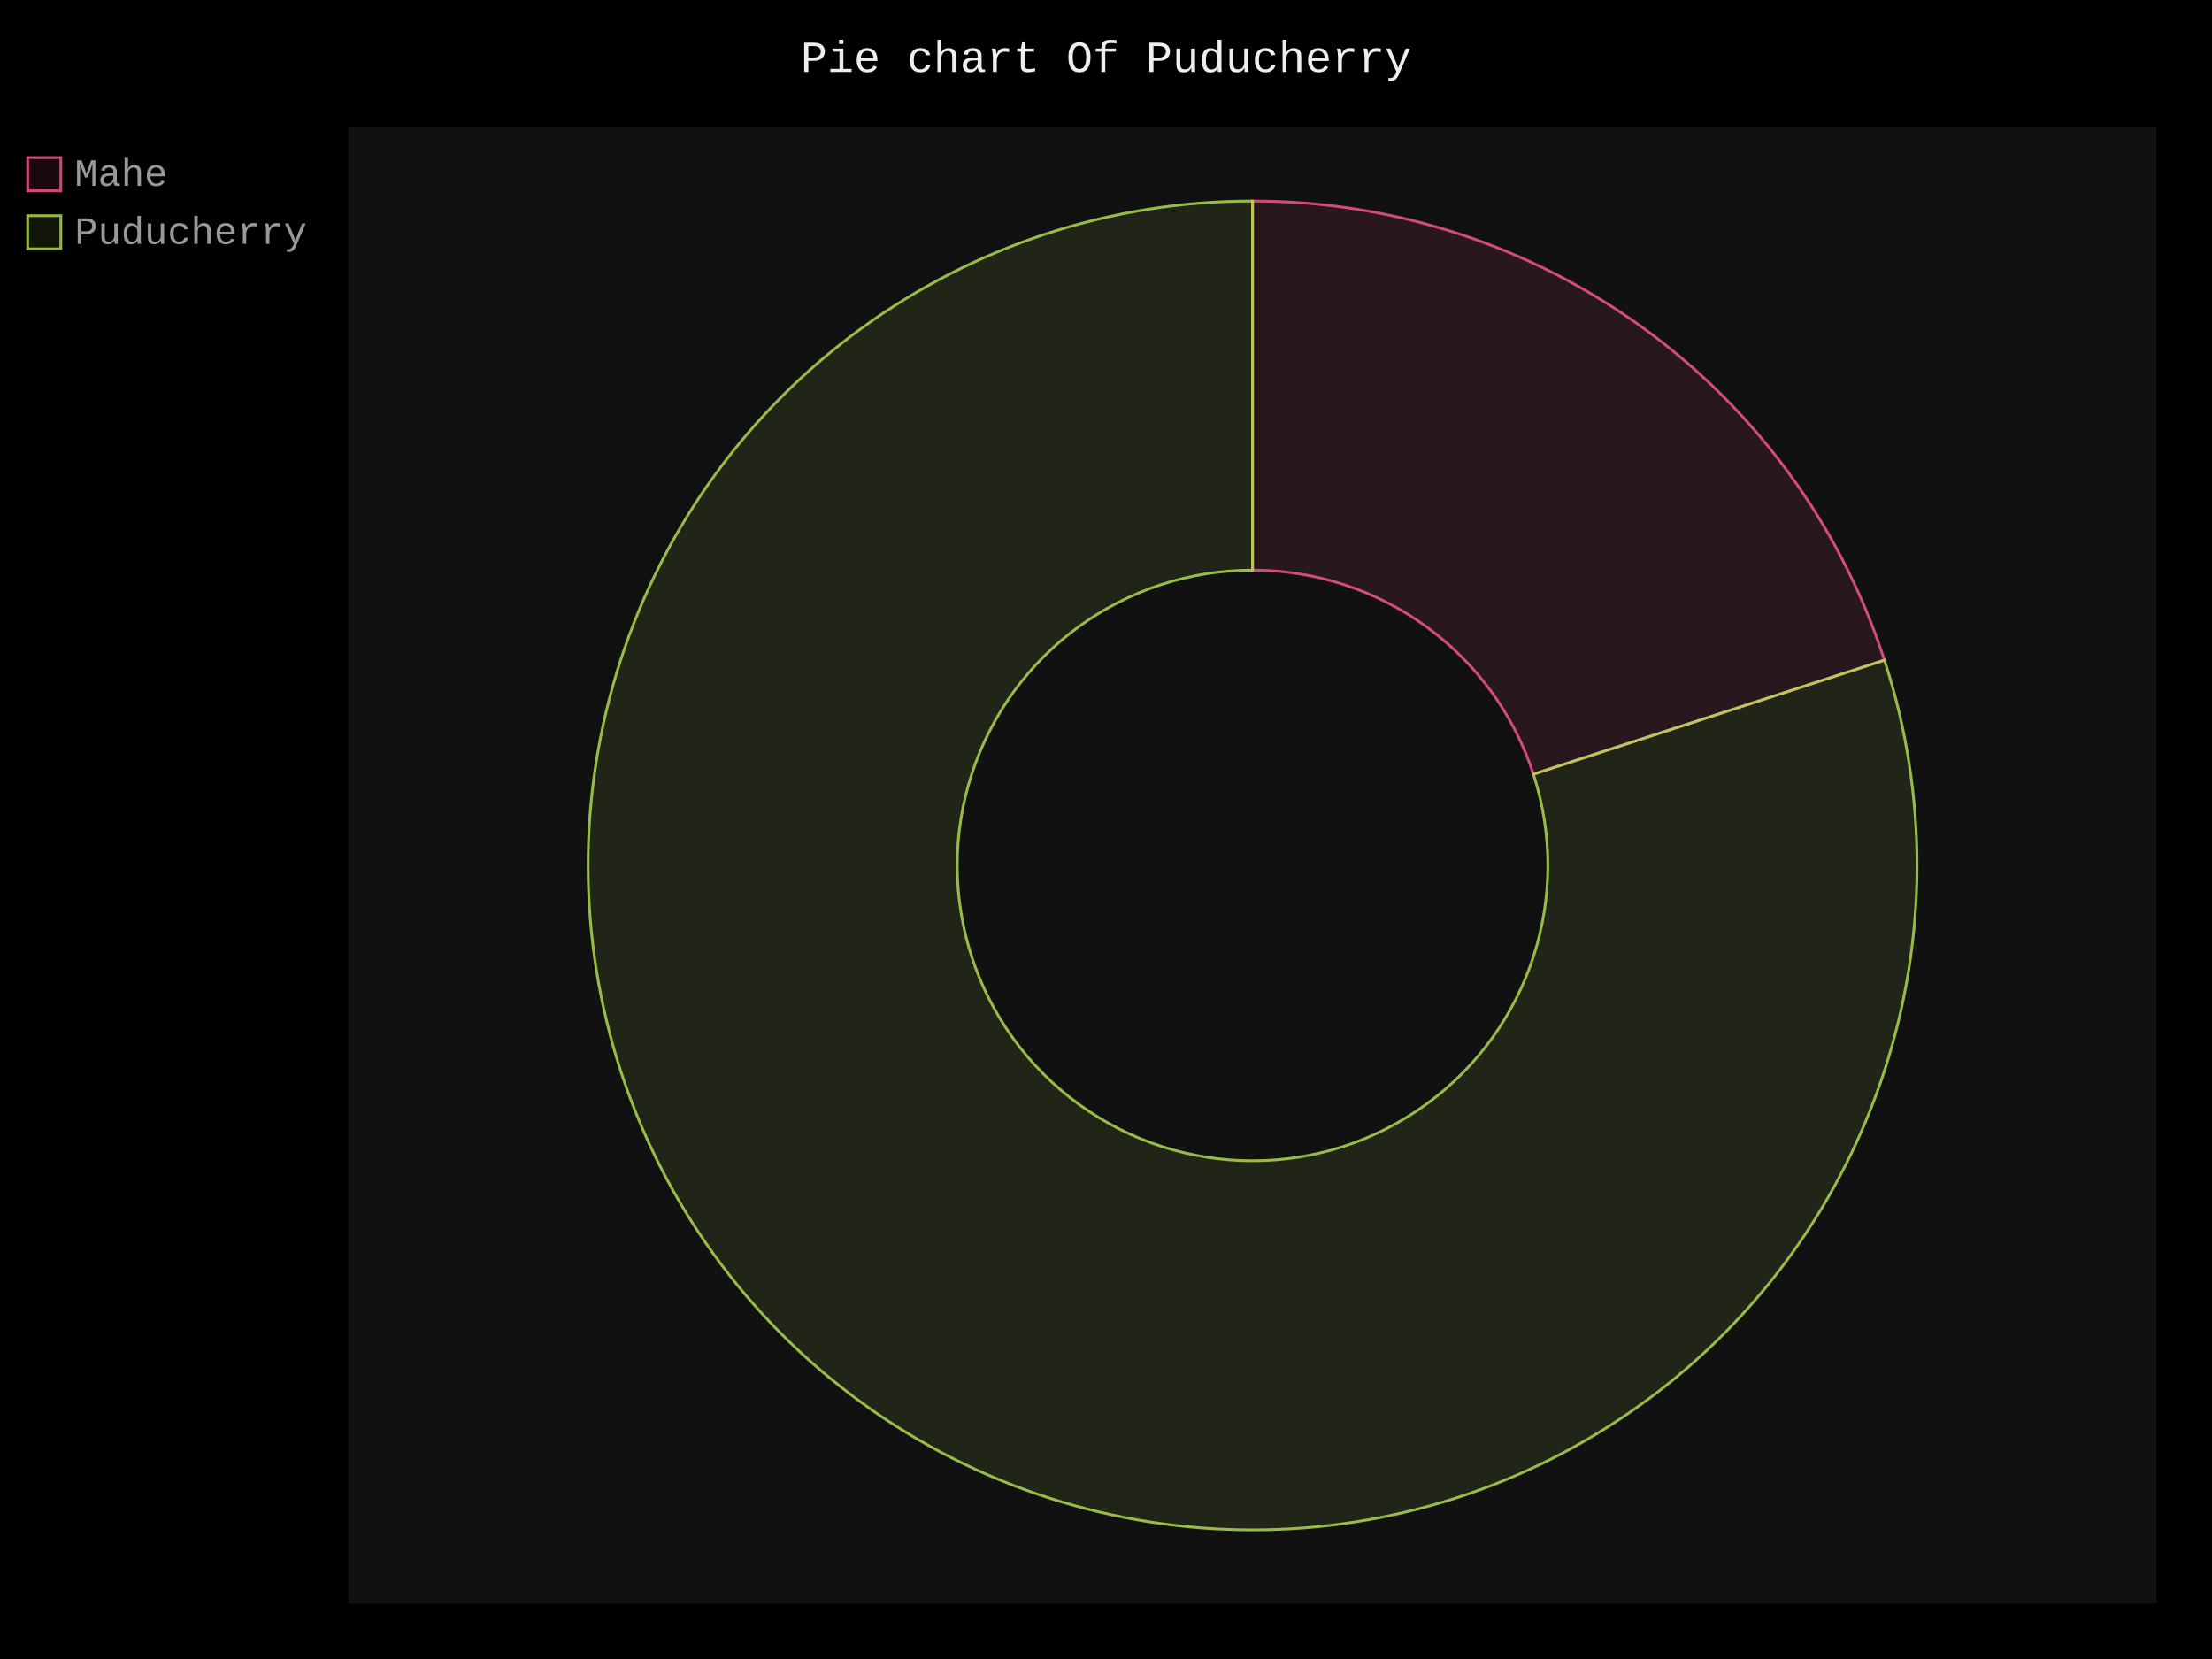
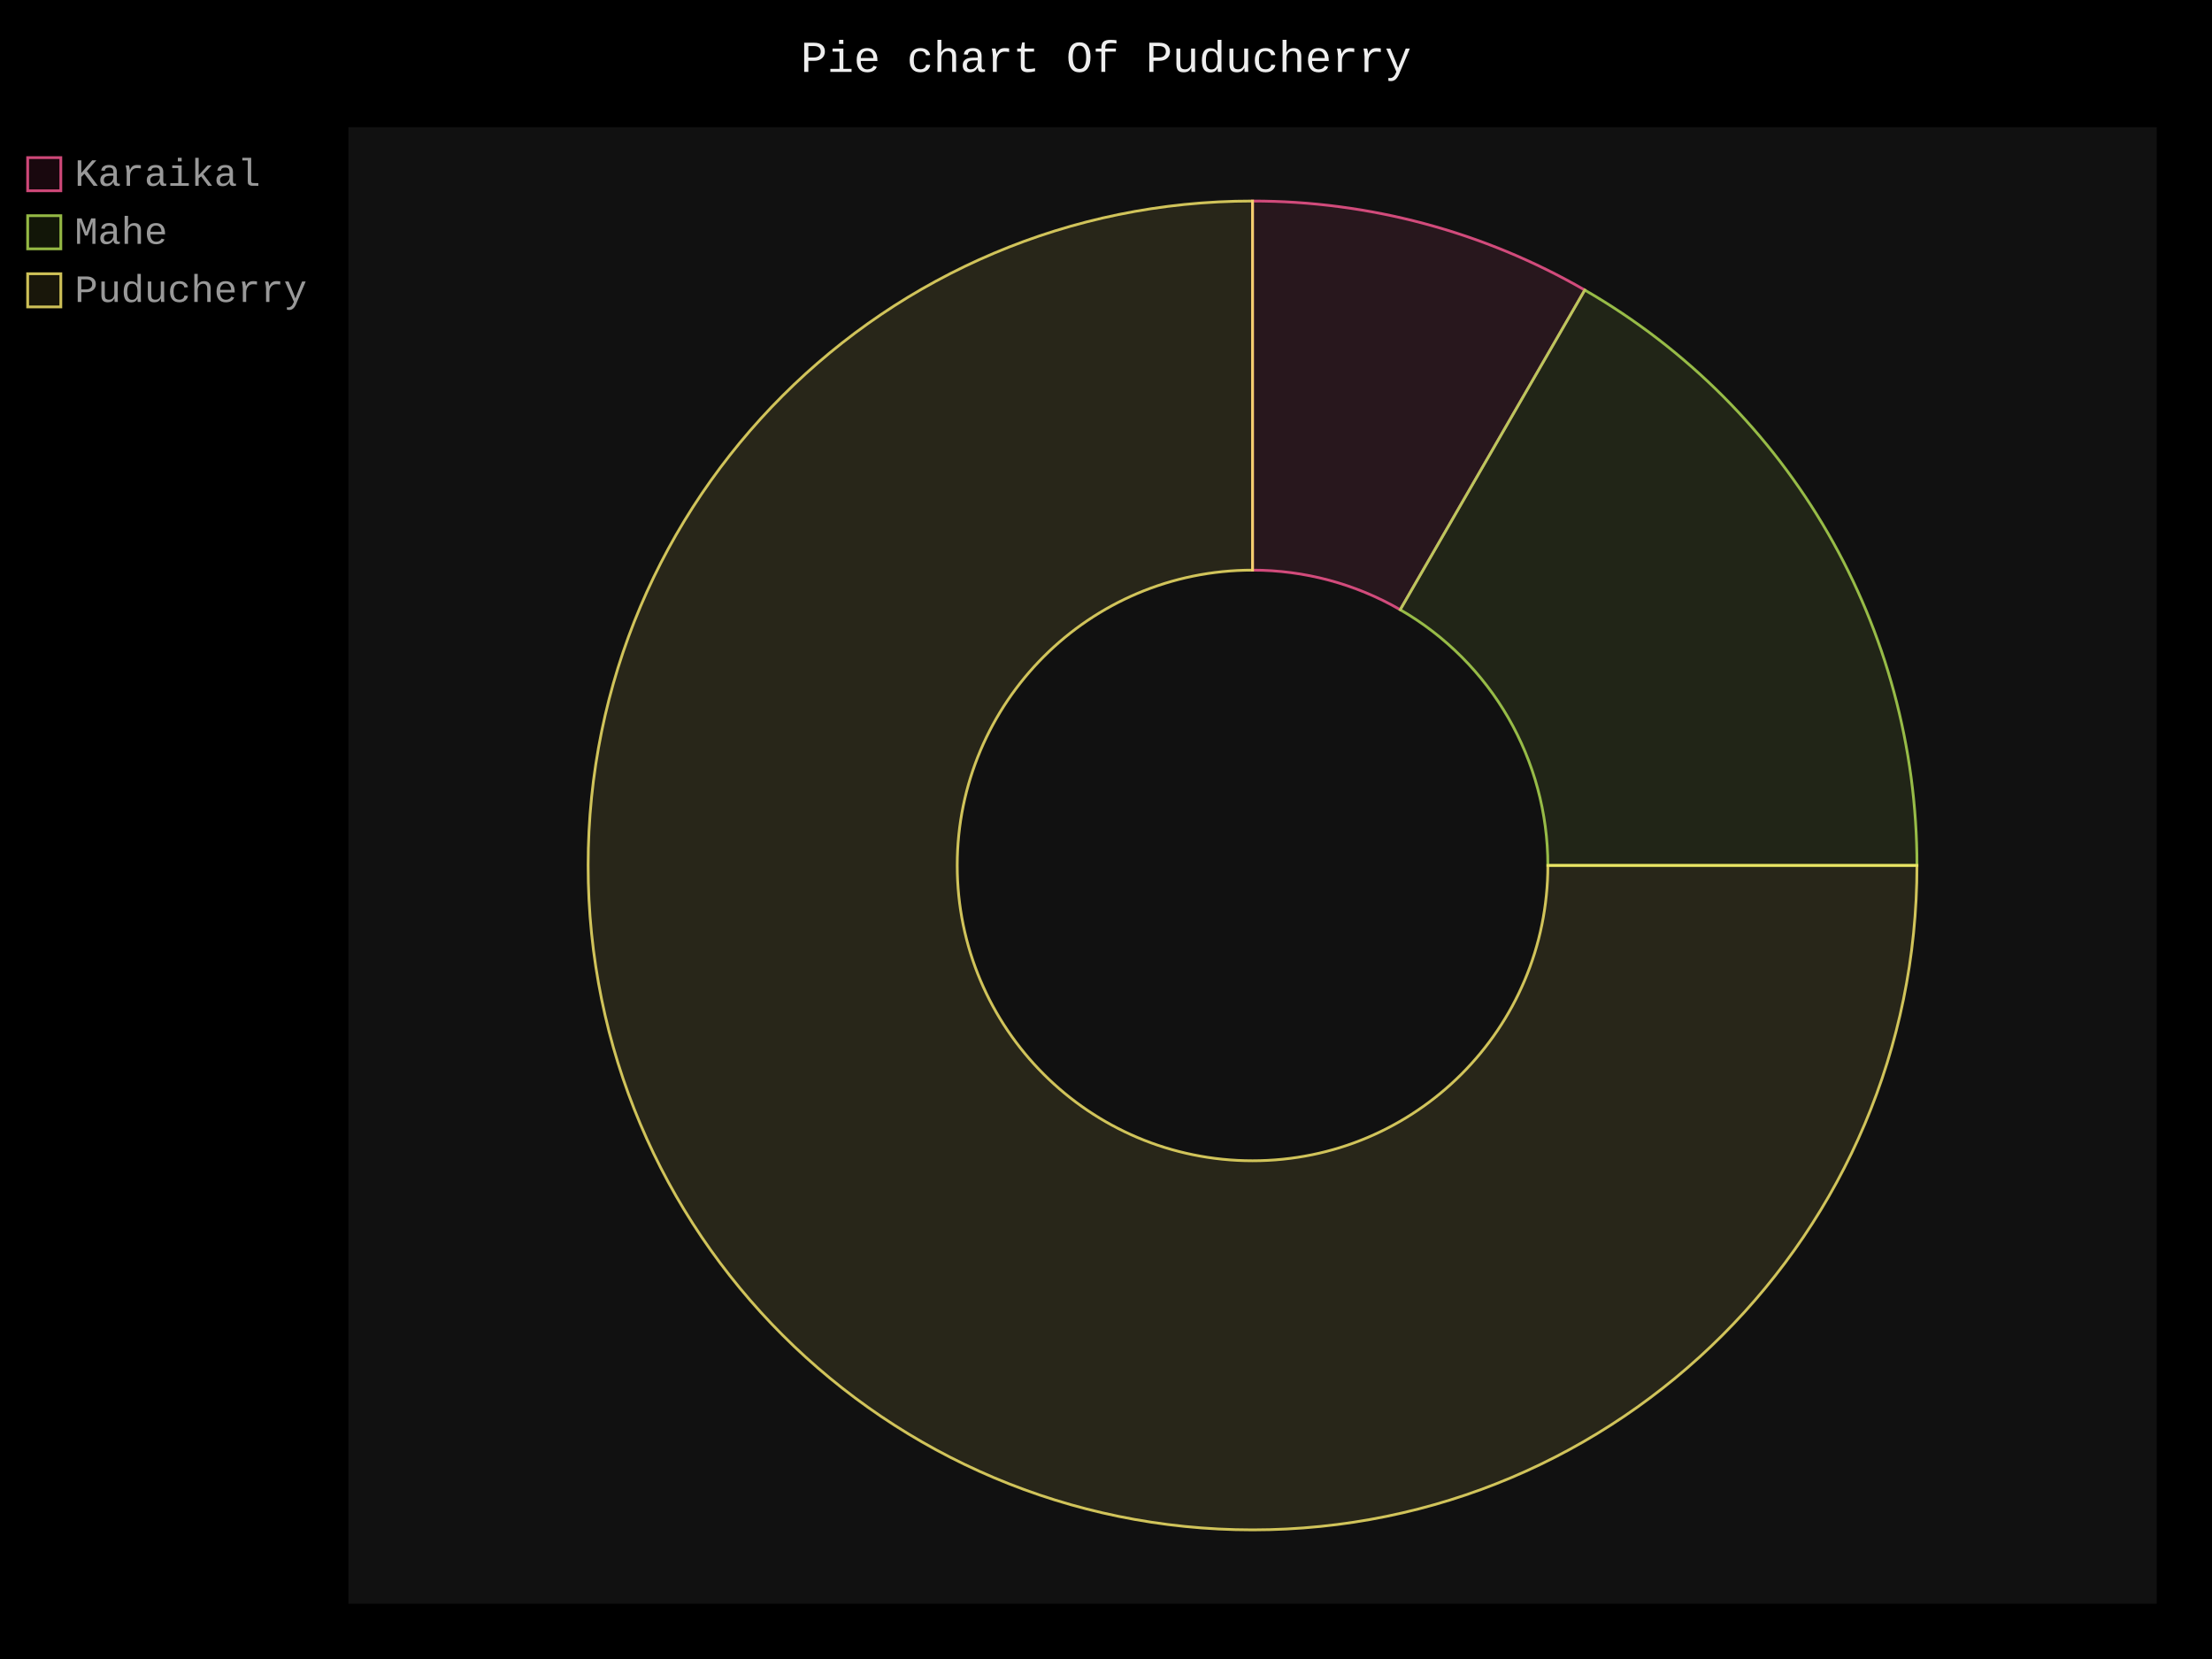
- <svg xmlns="http://www.w3.org/2000/svg" id="chart-5d0bbe58-fa03-46cf-8842-8c4cc15d9ddf" class="pygal-chart" viewBox="0 0 800 600">
+ <svg xmlns="http://www.w3.org/2000/svg" id="chart-3b87fd09-e54e-4460-a0ff-3bb7e170483a" class="pygal-chart" viewBox="0 0 800 600">
  <defs>
-     <style type="text/css">#chart-5d0bbe58-fa03-46cf-8842-8c4cc15d9ddf{-webkit-user-select:none;-webkit-font-smoothing:antialiased;font-family:Consolas,"Liberation Mono",Menlo,Courier,monospace}#chart-5d0bbe58-fa03-46cf-8842-8c4cc15d9ddf .title{font-family:Consolas,"Liberation Mono",Menlo,Courier,monospace;font-size:16px}#chart-5d0bbe58-fa03-46cf-8842-8c4cc15d9ddf .legends .legend text{font-family:Consolas,"Liberation Mono",Menlo,Courier,monospace;font-size:14px}#chart-5d0bbe58-fa03-46cf-8842-8c4cc15d9ddf .axis text{font-family:Consolas,"Liberation Mono",Menlo,Courier,monospace;font-size:10px}#chart-5d0bbe58-fa03-46cf-8842-8c4cc15d9ddf .axis text.major{font-family:Consolas,"Liberation Mono",Menlo,Courier,monospace;font-size:10px}#chart-5d0bbe58-fa03-46cf-8842-8c4cc15d9ddf .text-overlay text.value{font-family:Consolas,"Liberation Mono",Menlo,Courier,monospace;font-size:16px}#chart-5d0bbe58-fa03-46cf-8842-8c4cc15d9ddf .text-overlay text.label{font-family:Consolas,"Liberation Mono",Menlo,Courier,monospace;font-size:10px}#chart-5d0bbe58-fa03-46cf-8842-8c4cc15d9ddf .tooltip{font-family:Consolas,"Liberation Mono",Menlo,Courier,monospace;font-size:14px}#chart-5d0bbe58-fa03-46cf-8842-8c4cc15d9ddf text.no_data{font-family:Consolas,"Liberation Mono",Menlo,Courier,monospace;font-size:64px}
- #chart-5d0bbe58-fa03-46cf-8842-8c4cc15d9ddf{background-color:black}#chart-5d0bbe58-fa03-46cf-8842-8c4cc15d9ddf path,#chart-5d0bbe58-fa03-46cf-8842-8c4cc15d9ddf line,#chart-5d0bbe58-fa03-46cf-8842-8c4cc15d9ddf rect,#chart-5d0bbe58-fa03-46cf-8842-8c4cc15d9ddf circle{-webkit-transition:1s ease-out;-moz-transition:1s ease-out;transition:1s ease-out}#chart-5d0bbe58-fa03-46cf-8842-8c4cc15d9ddf .graph &gt; .background{fill:black}#chart-5d0bbe58-fa03-46cf-8842-8c4cc15d9ddf .plot &gt; .background{fill:#111}#chart-5d0bbe58-fa03-46cf-8842-8c4cc15d9ddf .graph{fill:#999}#chart-5d0bbe58-fa03-46cf-8842-8c4cc15d9ddf text.no_data{fill:#eee}#chart-5d0bbe58-fa03-46cf-8842-8c4cc15d9ddf .title{fill:#eee}#chart-5d0bbe58-fa03-46cf-8842-8c4cc15d9ddf .legends .legend text{fill:#999}#chart-5d0bbe58-fa03-46cf-8842-8c4cc15d9ddf .legends .legend:hover text{fill:#eee}#chart-5d0bbe58-fa03-46cf-8842-8c4cc15d9ddf .axis .line{stroke:#eee}#chart-5d0bbe58-fa03-46cf-8842-8c4cc15d9ddf .axis .guide.line{stroke:#555}#chart-5d0bbe58-fa03-46cf-8842-8c4cc15d9ddf .axis .major.line{stroke:#999}#chart-5d0bbe58-fa03-46cf-8842-8c4cc15d9ddf .axis text.major{fill:#eee}#chart-5d0bbe58-fa03-46cf-8842-8c4cc15d9ddf .axis.y .guides:hover .guide.line,#chart-5d0bbe58-fa03-46cf-8842-8c4cc15d9ddf .line-graph .axis.x .guides:hover .guide.line,#chart-5d0bbe58-fa03-46cf-8842-8c4cc15d9ddf .stackedline-graph .axis.x .guides:hover .guide.line,#chart-5d0bbe58-fa03-46cf-8842-8c4cc15d9ddf .xy-graph .axis.x .guides:hover .guide.line{stroke:#eee}#chart-5d0bbe58-fa03-46cf-8842-8c4cc15d9ddf .axis .guides:hover text{fill:#eee}#chart-5d0bbe58-fa03-46cf-8842-8c4cc15d9ddf .reactive{fill-opacity:.1;stroke-opacity:.8}#chart-5d0bbe58-fa03-46cf-8842-8c4cc15d9ddf .ci{stroke:#999}#chart-5d0bbe58-fa03-46cf-8842-8c4cc15d9ddf .reactive.active,#chart-5d0bbe58-fa03-46cf-8842-8c4cc15d9ddf .active .reactive{fill-opacity:.75;stroke-opacity:.9;stroke-width:4}#chart-5d0bbe58-fa03-46cf-8842-8c4cc15d9ddf .ci .reactive.active{stroke-width:1.5}#chart-5d0bbe58-fa03-46cf-8842-8c4cc15d9ddf .series text{fill:#eee}#chart-5d0bbe58-fa03-46cf-8842-8c4cc15d9ddf .tooltip rect{fill:#111;stroke:#eee;-webkit-transition:opacity 1s ease-out;-moz-transition:opacity 1s ease-out;transition:opacity 1s ease-out}#chart-5d0bbe58-fa03-46cf-8842-8c4cc15d9ddf .tooltip .label{fill:#999}#chart-5d0bbe58-fa03-46cf-8842-8c4cc15d9ddf .tooltip .label{fill:#999}#chart-5d0bbe58-fa03-46cf-8842-8c4cc15d9ddf .tooltip .legend{font-size:.8em;fill:#555}#chart-5d0bbe58-fa03-46cf-8842-8c4cc15d9ddf .tooltip .x_label{font-size:.6em;fill:#eee}#chart-5d0bbe58-fa03-46cf-8842-8c4cc15d9ddf .tooltip .xlink{font-size:.5em;text-decoration:underline}#chart-5d0bbe58-fa03-46cf-8842-8c4cc15d9ddf .tooltip .value{font-size:1.5em}#chart-5d0bbe58-fa03-46cf-8842-8c4cc15d9ddf .bound{font-size:.5em}#chart-5d0bbe58-fa03-46cf-8842-8c4cc15d9ddf .max-value{font-size:.75em;fill:#555}#chart-5d0bbe58-fa03-46cf-8842-8c4cc15d9ddf .map-element{fill:#111;stroke:#555 !important}#chart-5d0bbe58-fa03-46cf-8842-8c4cc15d9ddf .map-element .reactive{fill-opacity:inherit;stroke-opacity:inherit}#chart-5d0bbe58-fa03-46cf-8842-8c4cc15d9ddf .color-0,#chart-5d0bbe58-fa03-46cf-8842-8c4cc15d9ddf .color-0 a:visited{stroke:#ff5995;fill:#ff5995}#chart-5d0bbe58-fa03-46cf-8842-8c4cc15d9ddf .color-1,#chart-5d0bbe58-fa03-46cf-8842-8c4cc15d9ddf .color-1 a:visited{stroke:#b6e354;fill:#b6e354}#chart-5d0bbe58-fa03-46cf-8842-8c4cc15d9ddf .text-overlay .color-0 text{fill:black}#chart-5d0bbe58-fa03-46cf-8842-8c4cc15d9ddf .text-overlay .color-1 text{fill:black}
- #chart-5d0bbe58-fa03-46cf-8842-8c4cc15d9ddf text.no_data{text-anchor:middle}#chart-5d0bbe58-fa03-46cf-8842-8c4cc15d9ddf .guide.line{fill:none}#chart-5d0bbe58-fa03-46cf-8842-8c4cc15d9ddf .centered{text-anchor:middle}#chart-5d0bbe58-fa03-46cf-8842-8c4cc15d9ddf .title{text-anchor:middle}#chart-5d0bbe58-fa03-46cf-8842-8c4cc15d9ddf .legends .legend text{fill-opacity:1}#chart-5d0bbe58-fa03-46cf-8842-8c4cc15d9ddf .axis.x text{text-anchor:middle}#chart-5d0bbe58-fa03-46cf-8842-8c4cc15d9ddf .axis.x:not(.web) text[transform]{text-anchor:start}#chart-5d0bbe58-fa03-46cf-8842-8c4cc15d9ddf .axis.x:not(.web) text[transform].backwards{text-anchor:end}#chart-5d0bbe58-fa03-46cf-8842-8c4cc15d9ddf .axis.y text{text-anchor:end}#chart-5d0bbe58-fa03-46cf-8842-8c4cc15d9ddf .axis.y text[transform].backwards{text-anchor:start}#chart-5d0bbe58-fa03-46cf-8842-8c4cc15d9ddf .axis.y2 text{text-anchor:start}#chart-5d0bbe58-fa03-46cf-8842-8c4cc15d9ddf .axis.y2 text[transform].backwards{text-anchor:end}#chart-5d0bbe58-fa03-46cf-8842-8c4cc15d9ddf .axis .guide.line{stroke-dasharray:4,4}#chart-5d0bbe58-fa03-46cf-8842-8c4cc15d9ddf .axis .major.guide.line{stroke-dasharray:6,6}#chart-5d0bbe58-fa03-46cf-8842-8c4cc15d9ddf .horizontal .axis.y .guide.line,#chart-5d0bbe58-fa03-46cf-8842-8c4cc15d9ddf .horizontal .axis.y2 .guide.line,#chart-5d0bbe58-fa03-46cf-8842-8c4cc15d9ddf .vertical .axis.x .guide.line{opacity:0}#chart-5d0bbe58-fa03-46cf-8842-8c4cc15d9ddf .horizontal .axis.always_show .guide.line,#chart-5d0bbe58-fa03-46cf-8842-8c4cc15d9ddf .vertical .axis.always_show .guide.line{opacity:1 !important}#chart-5d0bbe58-fa03-46cf-8842-8c4cc15d9ddf .axis.y .guides:hover .guide.line,#chart-5d0bbe58-fa03-46cf-8842-8c4cc15d9ddf .axis.y2 .guides:hover .guide.line,#chart-5d0bbe58-fa03-46cf-8842-8c4cc15d9ddf .axis.x .guides:hover .guide.line{opacity:1}#chart-5d0bbe58-fa03-46cf-8842-8c4cc15d9ddf .axis .guides:hover text{opacity:1}#chart-5d0bbe58-fa03-46cf-8842-8c4cc15d9ddf .nofill{fill:none}#chart-5d0bbe58-fa03-46cf-8842-8c4cc15d9ddf .subtle-fill{fill-opacity:.2}#chart-5d0bbe58-fa03-46cf-8842-8c4cc15d9ddf .dot{stroke-width:1px;fill-opacity:1}#chart-5d0bbe58-fa03-46cf-8842-8c4cc15d9ddf .dot.active{stroke-width:5px}#chart-5d0bbe58-fa03-46cf-8842-8c4cc15d9ddf .dot.negative{fill:transparent}#chart-5d0bbe58-fa03-46cf-8842-8c4cc15d9ddf text,#chart-5d0bbe58-fa03-46cf-8842-8c4cc15d9ddf tspan{stroke:none !important}#chart-5d0bbe58-fa03-46cf-8842-8c4cc15d9ddf .series text.active{opacity:1}#chart-5d0bbe58-fa03-46cf-8842-8c4cc15d9ddf .tooltip rect{fill-opacity:.95;stroke-width:.5}#chart-5d0bbe58-fa03-46cf-8842-8c4cc15d9ddf .tooltip text{fill-opacity:1}#chart-5d0bbe58-fa03-46cf-8842-8c4cc15d9ddf .showable{visibility:hidden}#chart-5d0bbe58-fa03-46cf-8842-8c4cc15d9ddf .showable.shown{visibility:visible}#chart-5d0bbe58-fa03-46cf-8842-8c4cc15d9ddf .gauge-background{fill:rgba(229,229,229,1);stroke:none}#chart-5d0bbe58-fa03-46cf-8842-8c4cc15d9ddf .bg-lines{stroke:black;stroke-width:2px}</style>
+     <style type="text/css">#chart-3b87fd09-e54e-4460-a0ff-3bb7e170483a{-webkit-user-select:none;-webkit-font-smoothing:antialiased;font-family:Consolas,"Liberation Mono",Menlo,Courier,monospace}#chart-3b87fd09-e54e-4460-a0ff-3bb7e170483a .title{font-family:Consolas,"Liberation Mono",Menlo,Courier,monospace;font-size:16px}#chart-3b87fd09-e54e-4460-a0ff-3bb7e170483a .legends .legend text{font-family:Consolas,"Liberation Mono",Menlo,Courier,monospace;font-size:14px}#chart-3b87fd09-e54e-4460-a0ff-3bb7e170483a .axis text{font-family:Consolas,"Liberation Mono",Menlo,Courier,monospace;font-size:10px}#chart-3b87fd09-e54e-4460-a0ff-3bb7e170483a .axis text.major{font-family:Consolas,"Liberation Mono",Menlo,Courier,monospace;font-size:10px}#chart-3b87fd09-e54e-4460-a0ff-3bb7e170483a .text-overlay text.value{font-family:Consolas,"Liberation Mono",Menlo,Courier,monospace;font-size:16px}#chart-3b87fd09-e54e-4460-a0ff-3bb7e170483a .text-overlay text.label{font-family:Consolas,"Liberation Mono",Menlo,Courier,monospace;font-size:10px}#chart-3b87fd09-e54e-4460-a0ff-3bb7e170483a .tooltip{font-family:Consolas,"Liberation Mono",Menlo,Courier,monospace;font-size:14px}#chart-3b87fd09-e54e-4460-a0ff-3bb7e170483a text.no_data{font-family:Consolas,"Liberation Mono",Menlo,Courier,monospace;font-size:64px}
+ #chart-3b87fd09-e54e-4460-a0ff-3bb7e170483a{background-color:black}#chart-3b87fd09-e54e-4460-a0ff-3bb7e170483a path,#chart-3b87fd09-e54e-4460-a0ff-3bb7e170483a line,#chart-3b87fd09-e54e-4460-a0ff-3bb7e170483a rect,#chart-3b87fd09-e54e-4460-a0ff-3bb7e170483a circle{-webkit-transition:1s ease-out;-moz-transition:1s ease-out;transition:1s ease-out}#chart-3b87fd09-e54e-4460-a0ff-3bb7e170483a .graph &gt; .background{fill:black}#chart-3b87fd09-e54e-4460-a0ff-3bb7e170483a .plot &gt; .background{fill:#111}#chart-3b87fd09-e54e-4460-a0ff-3bb7e170483a .graph{fill:#999}#chart-3b87fd09-e54e-4460-a0ff-3bb7e170483a text.no_data{fill:#eee}#chart-3b87fd09-e54e-4460-a0ff-3bb7e170483a .title{fill:#eee}#chart-3b87fd09-e54e-4460-a0ff-3bb7e170483a .legends .legend text{fill:#999}#chart-3b87fd09-e54e-4460-a0ff-3bb7e170483a .legends .legend:hover text{fill:#eee}#chart-3b87fd09-e54e-4460-a0ff-3bb7e170483a .axis .line{stroke:#eee}#chart-3b87fd09-e54e-4460-a0ff-3bb7e170483a .axis .guide.line{stroke:#555}#chart-3b87fd09-e54e-4460-a0ff-3bb7e170483a .axis .major.line{stroke:#999}#chart-3b87fd09-e54e-4460-a0ff-3bb7e170483a .axis text.major{fill:#eee}#chart-3b87fd09-e54e-4460-a0ff-3bb7e170483a .axis.y .guides:hover .guide.line,#chart-3b87fd09-e54e-4460-a0ff-3bb7e170483a .line-graph .axis.x .guides:hover .guide.line,#chart-3b87fd09-e54e-4460-a0ff-3bb7e170483a .stackedline-graph .axis.x .guides:hover .guide.line,#chart-3b87fd09-e54e-4460-a0ff-3bb7e170483a .xy-graph .axis.x .guides:hover .guide.line{stroke:#eee}#chart-3b87fd09-e54e-4460-a0ff-3bb7e170483a .axis .guides:hover text{fill:#eee}#chart-3b87fd09-e54e-4460-a0ff-3bb7e170483a .reactive{fill-opacity:.1;stroke-opacity:.8}#chart-3b87fd09-e54e-4460-a0ff-3bb7e170483a .ci{stroke:#999}#chart-3b87fd09-e54e-4460-a0ff-3bb7e170483a .reactive.active,#chart-3b87fd09-e54e-4460-a0ff-3bb7e170483a .active .reactive{fill-opacity:.75;stroke-opacity:.9;stroke-width:4}#chart-3b87fd09-e54e-4460-a0ff-3bb7e170483a .ci .reactive.active{stroke-width:1.5}#chart-3b87fd09-e54e-4460-a0ff-3bb7e170483a .series text{fill:#eee}#chart-3b87fd09-e54e-4460-a0ff-3bb7e170483a .tooltip rect{fill:#111;stroke:#eee;-webkit-transition:opacity 1s ease-out;-moz-transition:opacity 1s ease-out;transition:opacity 1s ease-out}#chart-3b87fd09-e54e-4460-a0ff-3bb7e170483a .tooltip .label{fill:#999}#chart-3b87fd09-e54e-4460-a0ff-3bb7e170483a .tooltip .label{fill:#999}#chart-3b87fd09-e54e-4460-a0ff-3bb7e170483a .tooltip .legend{font-size:.8em;fill:#555}#chart-3b87fd09-e54e-4460-a0ff-3bb7e170483a .tooltip .x_label{font-size:.6em;fill:#eee}#chart-3b87fd09-e54e-4460-a0ff-3bb7e170483a .tooltip .xlink{font-size:.5em;text-decoration:underline}#chart-3b87fd09-e54e-4460-a0ff-3bb7e170483a .tooltip .value{font-size:1.5em}#chart-3b87fd09-e54e-4460-a0ff-3bb7e170483a .bound{font-size:.5em}#chart-3b87fd09-e54e-4460-a0ff-3bb7e170483a .max-value{font-size:.75em;fill:#555}#chart-3b87fd09-e54e-4460-a0ff-3bb7e170483a .map-element{fill:#111;stroke:#555 !important}#chart-3b87fd09-e54e-4460-a0ff-3bb7e170483a .map-element .reactive{fill-opacity:inherit;stroke-opacity:inherit}#chart-3b87fd09-e54e-4460-a0ff-3bb7e170483a .color-0,#chart-3b87fd09-e54e-4460-a0ff-3bb7e170483a .color-0 a:visited{stroke:#ff5995;fill:#ff5995}#chart-3b87fd09-e54e-4460-a0ff-3bb7e170483a .color-1,#chart-3b87fd09-e54e-4460-a0ff-3bb7e170483a .color-1 a:visited{stroke:#b6e354;fill:#b6e354}#chart-3b87fd09-e54e-4460-a0ff-3bb7e170483a .color-2,#chart-3b87fd09-e54e-4460-a0ff-3bb7e170483a .color-2 a:visited{stroke:#feed6c;fill:#feed6c}#chart-3b87fd09-e54e-4460-a0ff-3bb7e170483a .text-overlay .color-0 text{fill:black}#chart-3b87fd09-e54e-4460-a0ff-3bb7e170483a .text-overlay .color-1 text{fill:black}#chart-3b87fd09-e54e-4460-a0ff-3bb7e170483a .text-overlay .color-2 text{fill:black}
+ #chart-3b87fd09-e54e-4460-a0ff-3bb7e170483a text.no_data{text-anchor:middle}#chart-3b87fd09-e54e-4460-a0ff-3bb7e170483a .guide.line{fill:none}#chart-3b87fd09-e54e-4460-a0ff-3bb7e170483a .centered{text-anchor:middle}#chart-3b87fd09-e54e-4460-a0ff-3bb7e170483a .title{text-anchor:middle}#chart-3b87fd09-e54e-4460-a0ff-3bb7e170483a .legends .legend text{fill-opacity:1}#chart-3b87fd09-e54e-4460-a0ff-3bb7e170483a .axis.x text{text-anchor:middle}#chart-3b87fd09-e54e-4460-a0ff-3bb7e170483a .axis.x:not(.web) text[transform]{text-anchor:start}#chart-3b87fd09-e54e-4460-a0ff-3bb7e170483a .axis.x:not(.web) text[transform].backwards{text-anchor:end}#chart-3b87fd09-e54e-4460-a0ff-3bb7e170483a .axis.y text{text-anchor:end}#chart-3b87fd09-e54e-4460-a0ff-3bb7e170483a .axis.y text[transform].backwards{text-anchor:start}#chart-3b87fd09-e54e-4460-a0ff-3bb7e170483a .axis.y2 text{text-anchor:start}#chart-3b87fd09-e54e-4460-a0ff-3bb7e170483a .axis.y2 text[transform].backwards{text-anchor:end}#chart-3b87fd09-e54e-4460-a0ff-3bb7e170483a .axis .guide.line{stroke-dasharray:4,4}#chart-3b87fd09-e54e-4460-a0ff-3bb7e170483a .axis .major.guide.line{stroke-dasharray:6,6}#chart-3b87fd09-e54e-4460-a0ff-3bb7e170483a .horizontal .axis.y .guide.line,#chart-3b87fd09-e54e-4460-a0ff-3bb7e170483a .horizontal .axis.y2 .guide.line,#chart-3b87fd09-e54e-4460-a0ff-3bb7e170483a .vertical .axis.x .guide.line{opacity:0}#chart-3b87fd09-e54e-4460-a0ff-3bb7e170483a .horizontal .axis.always_show .guide.line,#chart-3b87fd09-e54e-4460-a0ff-3bb7e170483a .vertical .axis.always_show .guide.line{opacity:1 !important}#chart-3b87fd09-e54e-4460-a0ff-3bb7e170483a .axis.y .guides:hover .guide.line,#chart-3b87fd09-e54e-4460-a0ff-3bb7e170483a .axis.y2 .guides:hover .guide.line,#chart-3b87fd09-e54e-4460-a0ff-3bb7e170483a .axis.x .guides:hover .guide.line{opacity:1}#chart-3b87fd09-e54e-4460-a0ff-3bb7e170483a .axis .guides:hover text{opacity:1}#chart-3b87fd09-e54e-4460-a0ff-3bb7e170483a .nofill{fill:none}#chart-3b87fd09-e54e-4460-a0ff-3bb7e170483a .subtle-fill{fill-opacity:.2}#chart-3b87fd09-e54e-4460-a0ff-3bb7e170483a .dot{stroke-width:1px;fill-opacity:1}#chart-3b87fd09-e54e-4460-a0ff-3bb7e170483a .dot.active{stroke-width:5px}#chart-3b87fd09-e54e-4460-a0ff-3bb7e170483a .dot.negative{fill:transparent}#chart-3b87fd09-e54e-4460-a0ff-3bb7e170483a text,#chart-3b87fd09-e54e-4460-a0ff-3bb7e170483a tspan{stroke:none !important}#chart-3b87fd09-e54e-4460-a0ff-3bb7e170483a .series text.active{opacity:1}#chart-3b87fd09-e54e-4460-a0ff-3bb7e170483a .tooltip rect{fill-opacity:.95;stroke-width:.5}#chart-3b87fd09-e54e-4460-a0ff-3bb7e170483a .tooltip text{fill-opacity:1}#chart-3b87fd09-e54e-4460-a0ff-3bb7e170483a .showable{visibility:hidden}#chart-3b87fd09-e54e-4460-a0ff-3bb7e170483a .showable.shown{visibility:visible}#chart-3b87fd09-e54e-4460-a0ff-3bb7e170483a .gauge-background{fill:rgba(229,229,229,1);stroke:none}#chart-3b87fd09-e54e-4460-a0ff-3bb7e170483a .bg-lines{stroke:black;stroke-width:2px}</style>
  </defs>
  <g class="graph pie-graph vertical">
    <rect class="background" height="600" width="800" x="0" y="0" />
    <g class="plot" transform="translate(126, 46)">
      <rect class="background" height="534" width="654.0" x="0" y="0" />
      <g class="series serie-0 color-0">
        <g class="slices">
          <g class="slice">
-             <path class="slice reactive tooltip-trigger" d="M327 26.7 A240.3 240.3 0 0 1 555.539 192.743 L428.573 233.997 A106.8 106.8 0 0 0 327 160.2 z" />
+             <path class="slice reactive tooltip-trigger" d="M327 26.7 A240.3 240.3 0 0 1 447.15 58.894 L380.4 174.508 A106.8 106.8 0 0 0 327 160.2 z" />
          </g>
        </g>
      </g>
      <g class="series serie-1 color-1">
        <g class="slices">
          <g class="slice">
-             <path class="slice reactive tooltip-trigger" d="M555.539 192.743 A240.3 240.3 0 1 1 327 26.7 L327 160.2 A106.8 106.8 0 1 0 428.573 233.997 z" />
+             <path class="slice reactive tooltip-trigger" d="M447.15 58.894 A240.3 240.3 0 0 1 567.3 267 L433.8 267 A106.8 106.8 0 0 0 380.4 174.508 z" />
+           </g>
+         </g>
+       </g>
+       <g class="series serie-2 color-2">
+         <g class="slices">
+           <g class="slice">
+             <path class="slice reactive tooltip-trigger" d="M567.3 267 A240.3 240.3 0 1 1 327 26.7 L327 160.2 A106.8 106.8 0 1 0 433.8 267 z" />
          </g>
        </g>
      </g>
    </g>
    <g class="titles">
      <text class="title plot_title" x="400.0" y="26">Pie chart Of Puducherry</text>
    </g>
    <g class="plot overlay" transform="translate(126, 46)">
      <g class="series serie-0 color-0" />
      <g class="series serie-1 color-1" />
+       <g class="series serie-2 color-2" />
    </g>
    <g class="plot text-overlay" transform="translate(126, 46)">
      <g class="series serie-0 color-0" />
      <g class="series serie-1 color-1" />
+       <g class="series serie-2 color-2" />
    </g>
    <g class="plot tooltip-overlay" transform="translate(126, 46)">
      <g class="tooltip" style="opacity: 0" transform="translate(0 0)">
        <rect class="tooltip-box" height="0" rx="0" ry="0" width="0" />
        <g class="text" />
      </g>
    </g>
    <g class="legends" transform="translate(10, 56)">
      <g class="legend reactive activate-serie" id="activate-serie-0">
        <rect class="color-0 reactive" height="12" width="12" x="0.0" y="1.0" />
-         <text x="17.0" y="11.2">Mahe</text>
+         <text x="17.0" y="11.2">Karaikal</text>
      </g>
      <g class="legend reactive activate-serie" id="activate-serie-1">
        <rect class="color-1 reactive" height="12" width="12" x="0.0" y="22.0" />
-         <text x="17.0" y="32.2">Puducherry</text>
+         <text x="17.0" y="32.2">Mahe</text>
+       </g>
+       <g class="legend reactive activate-serie" id="activate-serie-2">
+         <rect class="color-2 reactive" height="12" width="12" x="0.0" y="43.0" />
+         <text x="17.0" y="53.2">Puducherry</text>
      </g>
    </g>
    <g class="legends" transform="translate(790, 56)" />
  </g>
</svg>
